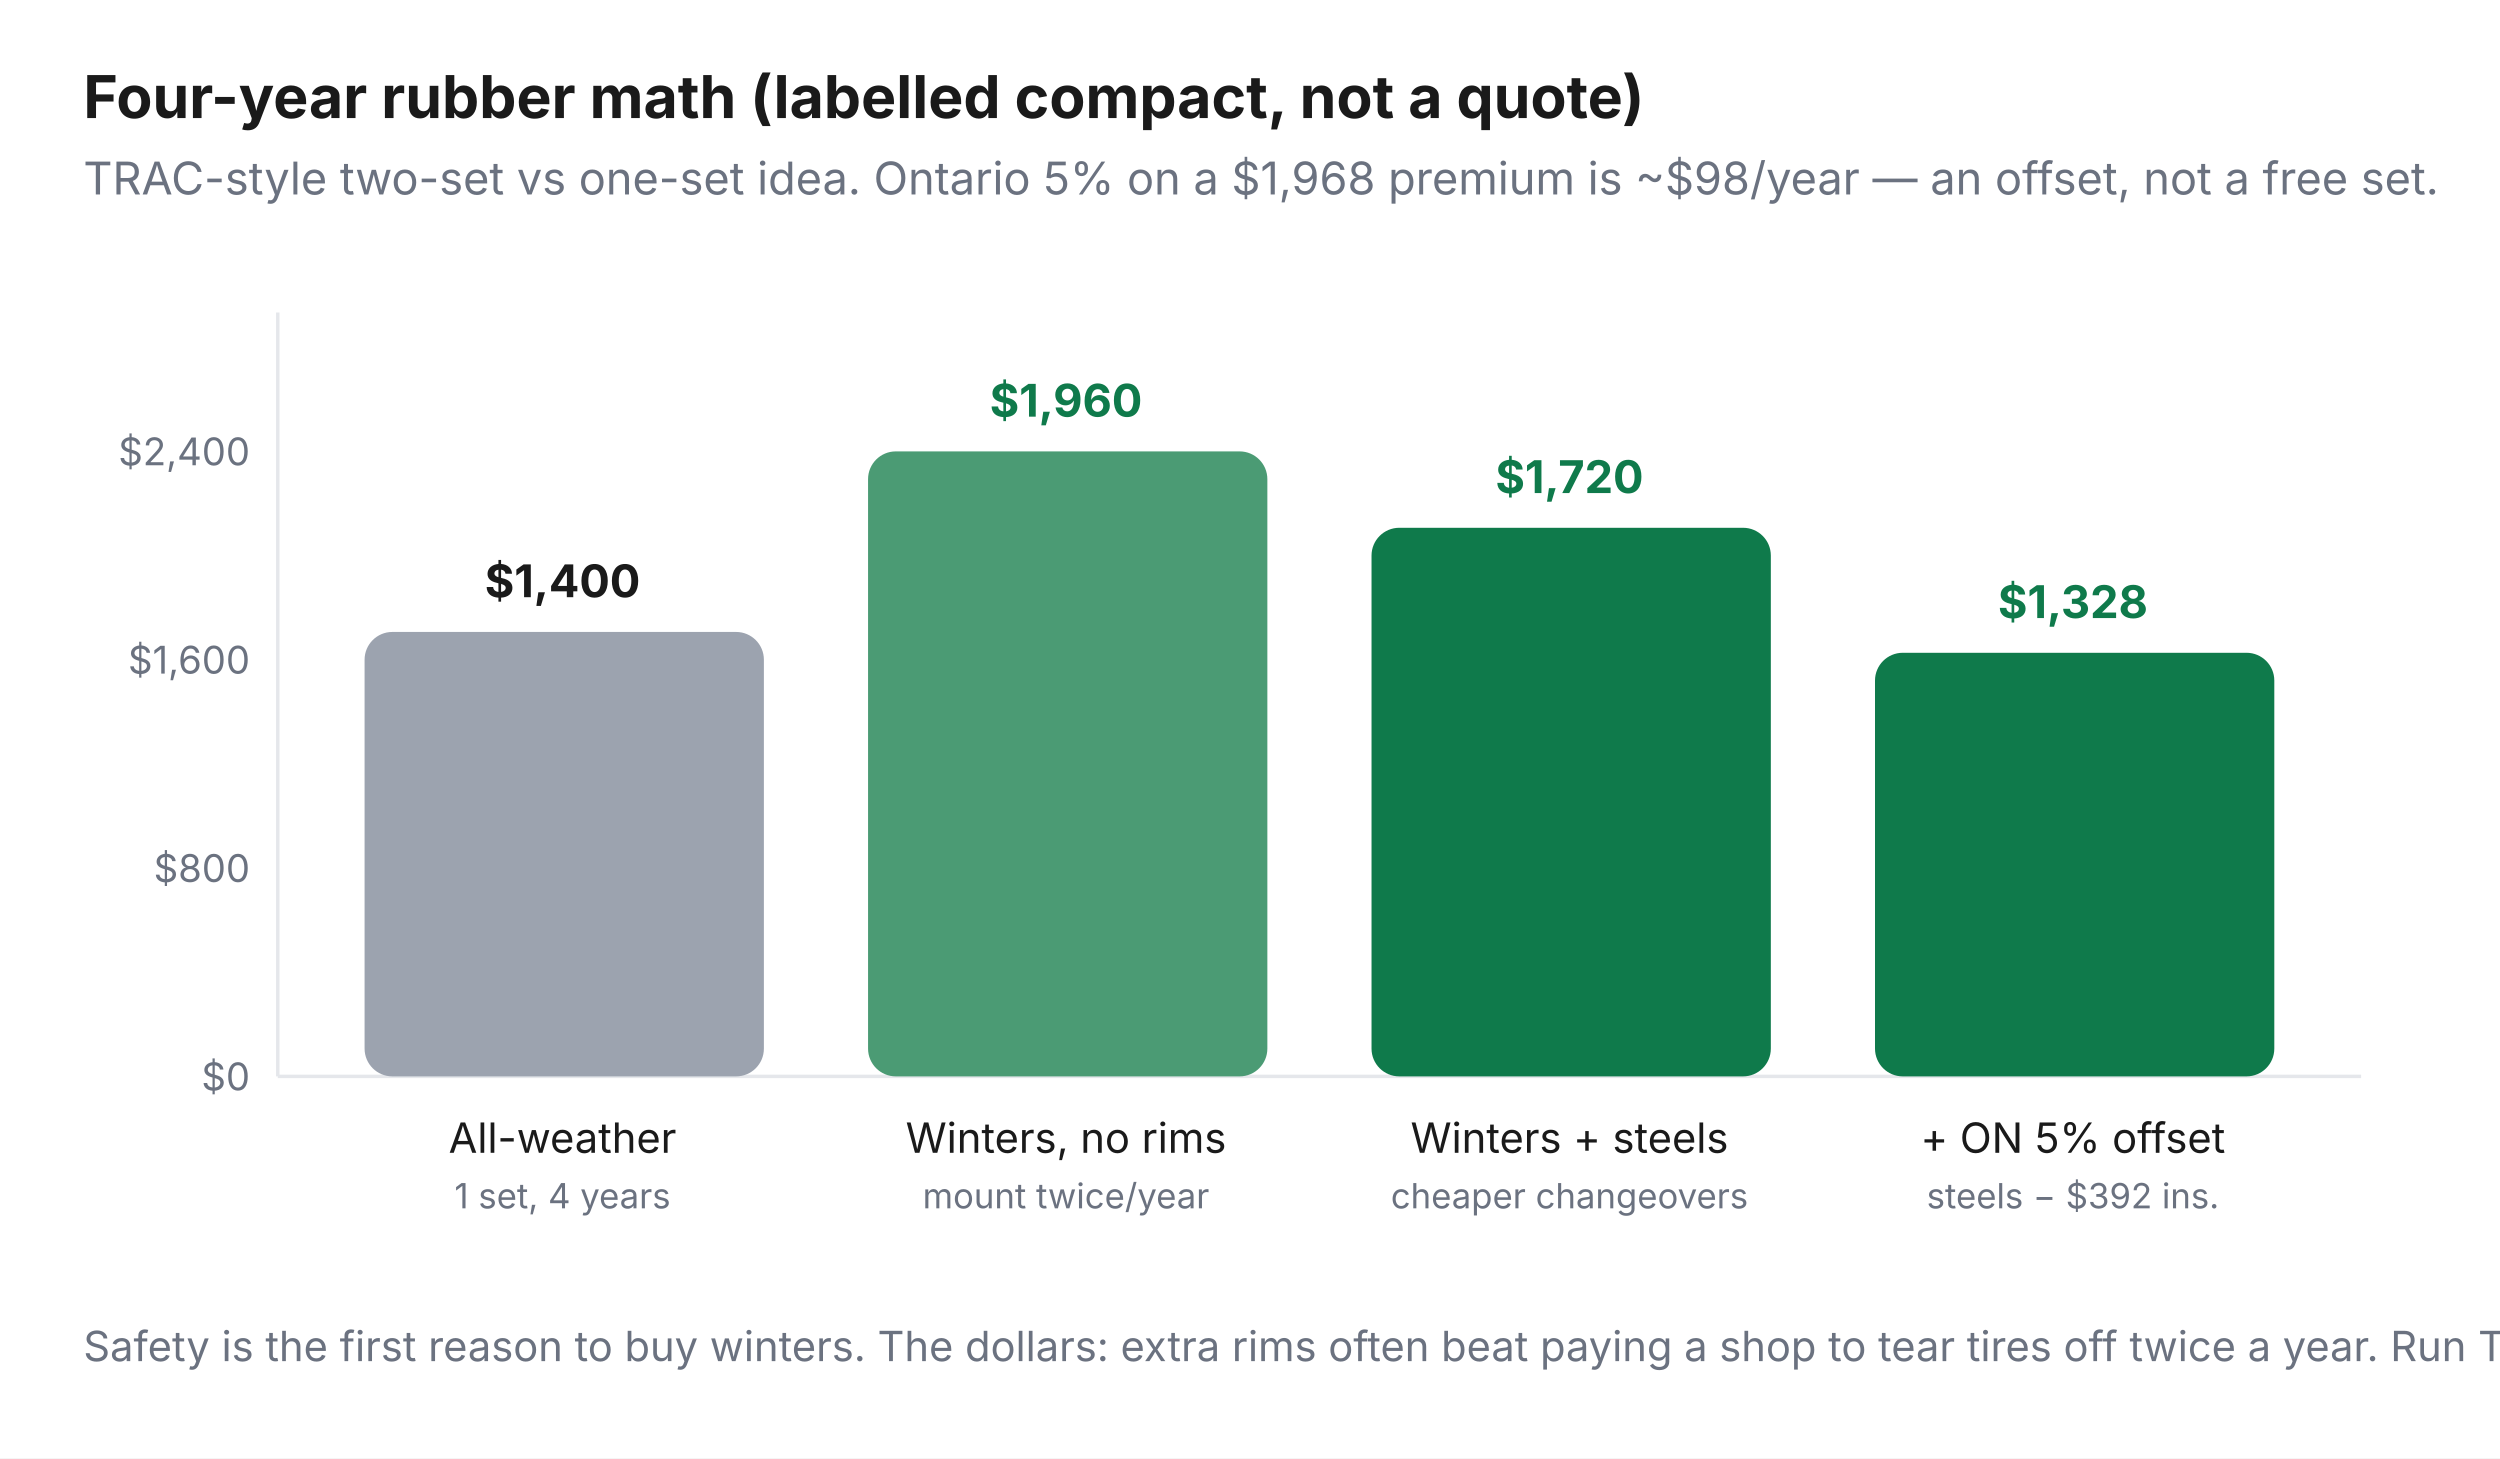
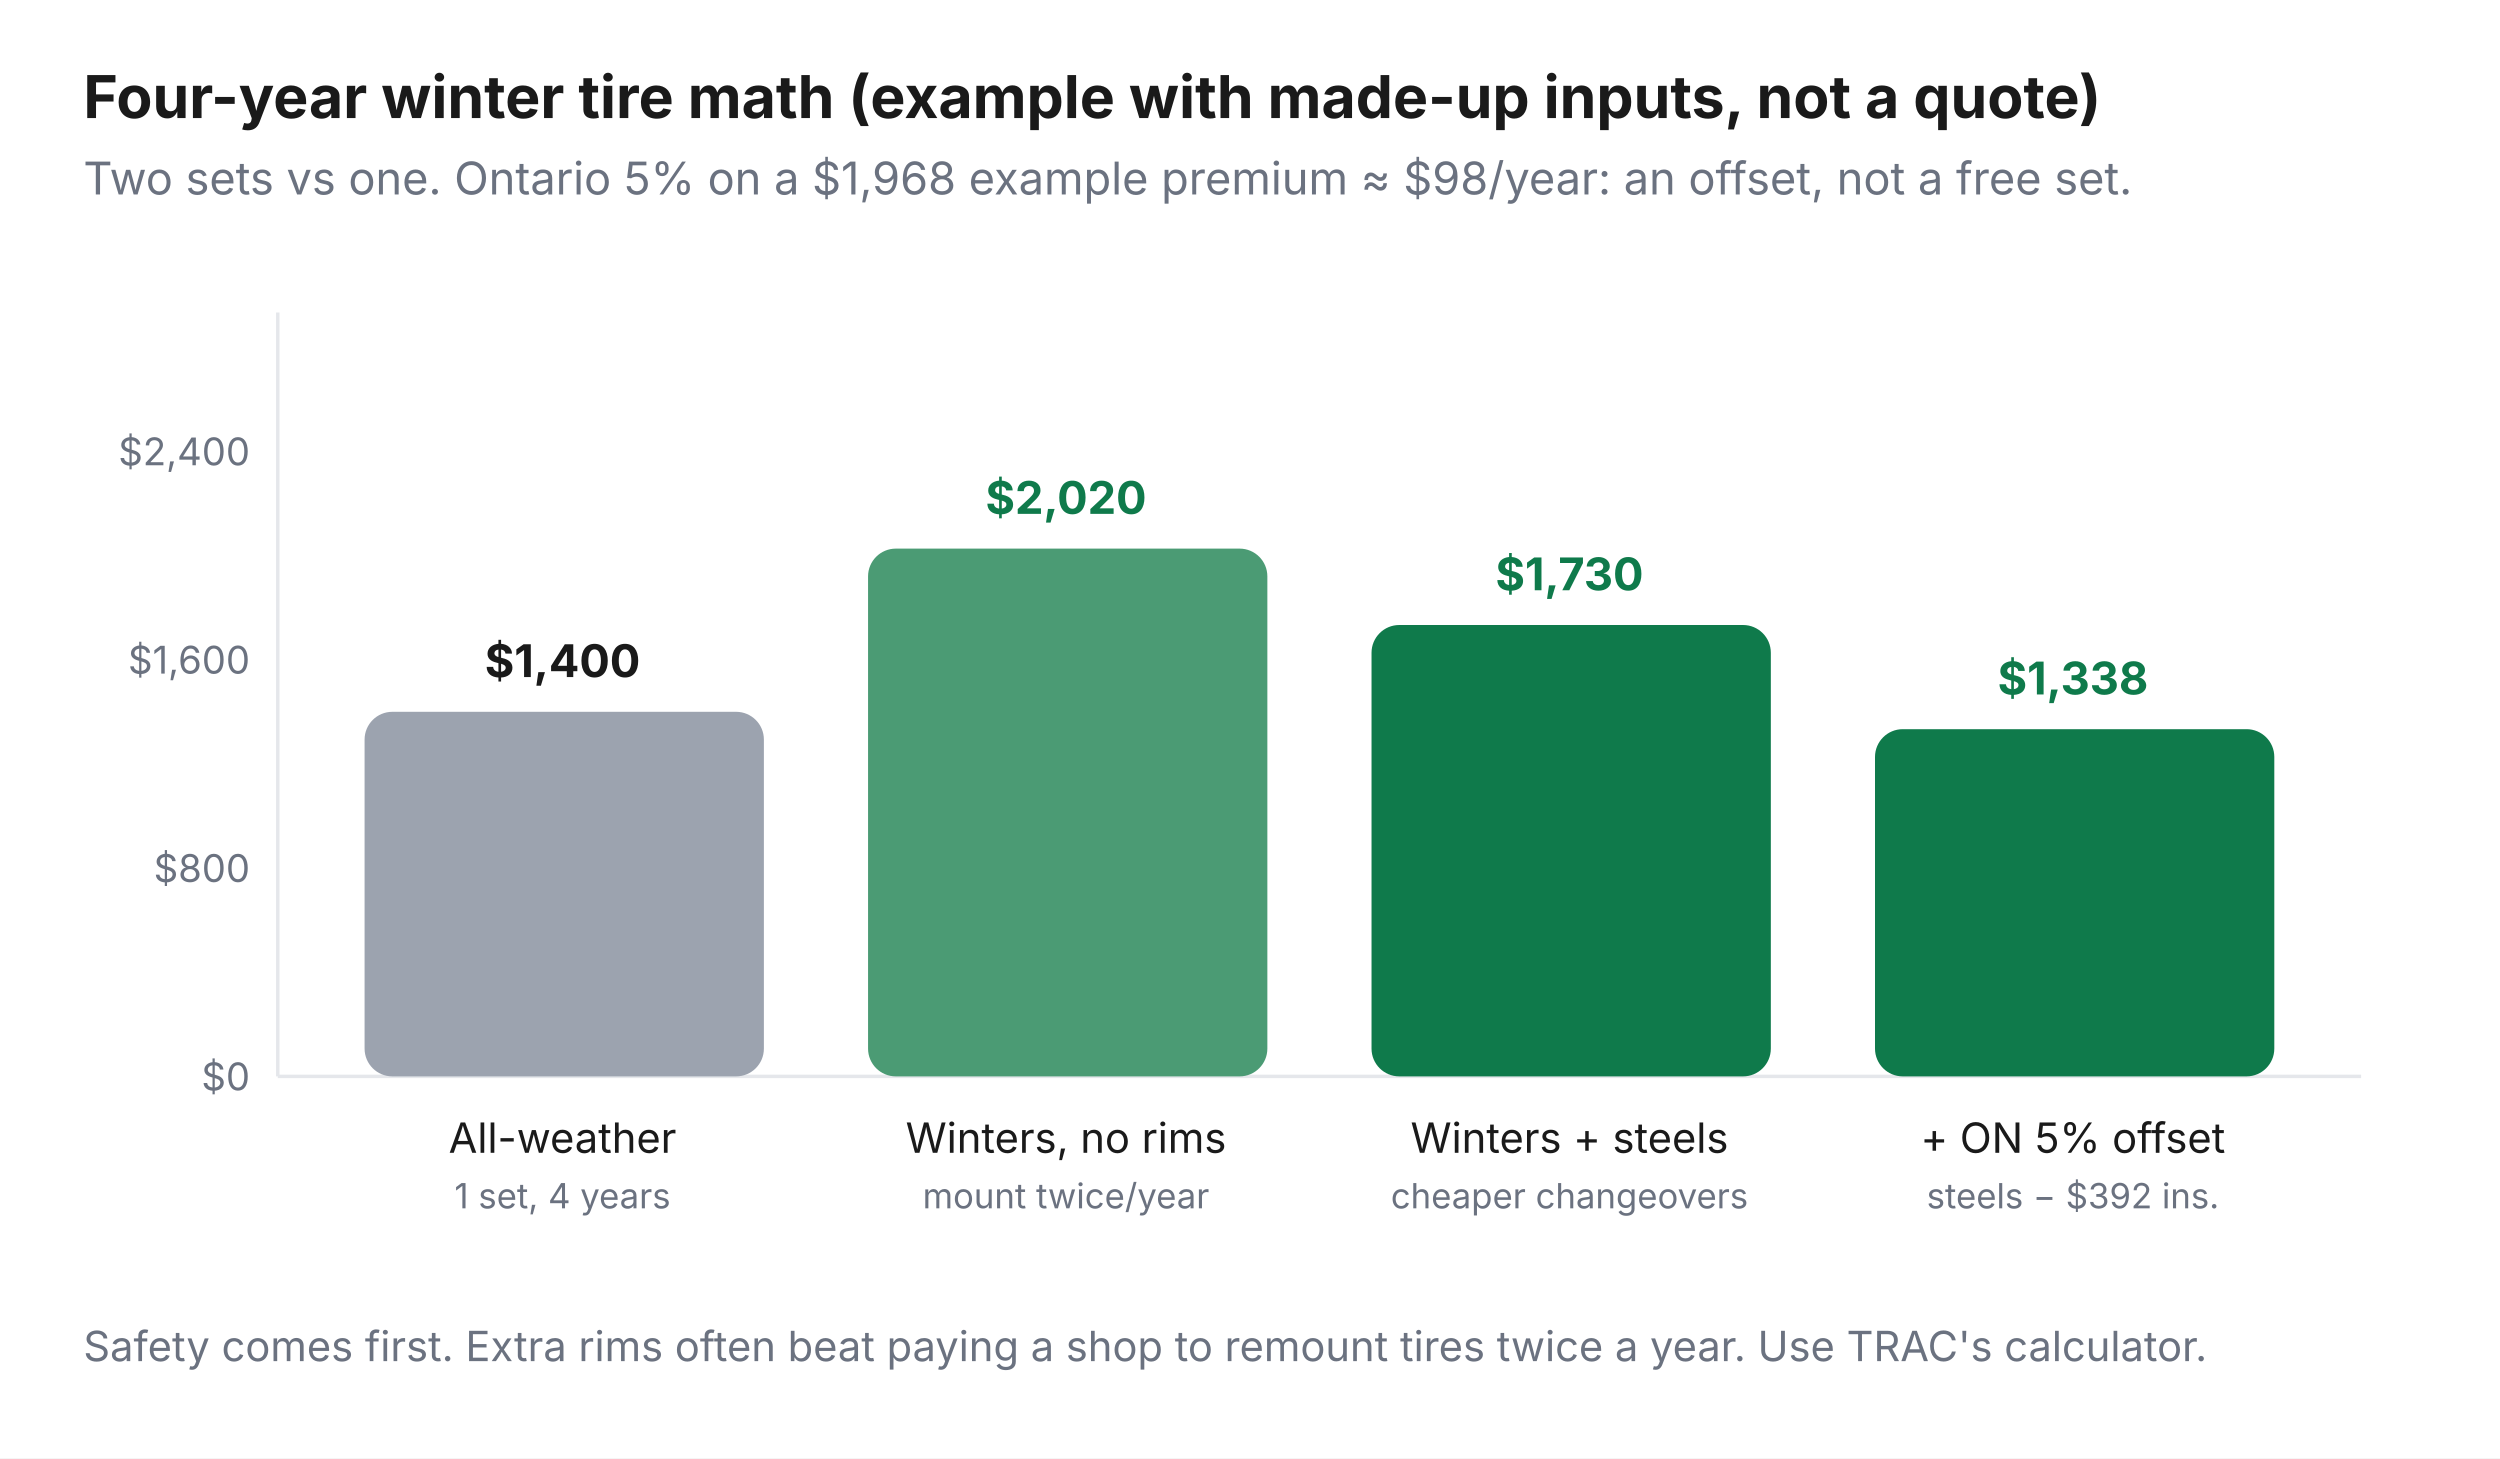
<svg xmlns="http://www.w3.org/2000/svg" viewBox="0 0 720 420" role="img" aria-labelledby="title desc">
  <rect width="720" height="420" fill="#FFFFFF" />
-   <text x="24" y="34" font-family="Inter, system-ui, sans-serif" font-size="17" font-weight="700" fill="#1A1A1A">Four-year rubber math (labelled compact, not a quote)</text>
-   <text x="24" y="56" font-family="Inter, system-ui, sans-serif" font-size="13" fill="#6B7280">TRAC-style two-set vs one-set idea. Ontario 5% on a $1,968 premium is ~$98/year — an offset, not a free set.</text>
+   <text x="24" y="34" font-family="Inter, system-ui, sans-serif" font-size="17" font-weight="700" fill="#1A1A1A">Four-year winter tire math (example with made-up inputs, not a quote)</text>
+   <text x="24" y="56" font-family="Inter, system-ui, sans-serif" font-size="13" fill="#6B7280">Two sets vs one. Ontario 5% on a $1,968 example premium ≈ $98/year: an offset, not a free set.</text>
  <line x1="80" y1="90" x2="80" y2="310" stroke="#E5E7EB" />
  <line x1="80" y1="310" x2="680" y2="310" stroke="#E5E7EB" />
  <text x="72" y="314" text-anchor="end" font-size="11" fill="#6B7280" font-family="Inter, system-ui, sans-serif">$0</text>
  <text x="72" y="254" text-anchor="end" font-size="11" fill="#6B7280" font-family="Inter, system-ui, sans-serif">$800</text>
  <text x="72" y="194" text-anchor="end" font-size="11" fill="#6B7280" font-family="Inter, system-ui, sans-serif">$1,600</text>
  <text x="72" y="134" text-anchor="end" font-size="11" fill="#6B7280" font-family="Inter, system-ui, sans-serif">$2,400</text>
-   <rect x="105" y="182" width="115" height="128" rx="8" fill="#9CA3AF" />
-   <text x="162" y="172" text-anchor="middle" font-size="13" font-weight="700" fill="#1A1A1A" font-family="Inter, system-ui, sans-serif">$1,400</text>
+   <rect x="105" y="205" width="115" height="105" rx="8" fill="#9CA3AF" />
+   <text x="162" y="195" text-anchor="middle" font-size="13" font-weight="700" fill="#1A1A1A" font-family="Inter, system-ui, sans-serif">$1,400</text>
  <text x="162" y="332" text-anchor="middle" font-size="12" fill="#1A1A1A" font-family="Inter, system-ui, sans-serif">All-weather</text>
  <text x="162" y="348" text-anchor="middle" font-size="10" fill="#6B7280" font-family="Inter, system-ui, sans-serif">1 set, 4 years</text>
-   <rect x="250" y="130" width="115" height="180" rx="8" fill="#4B9B74" />
-   <text x="307" y="120" text-anchor="middle" font-size="13" font-weight="700" fill="#0F7A4B" font-family="Inter, system-ui, sans-serif">$1,960</text>
+   <rect x="250" y="158" width="115" height="152" rx="8" fill="#4B9B74" />
+   <text x="307" y="148" text-anchor="middle" font-size="13" font-weight="700" fill="#0F7A4B" font-family="Inter, system-ui, sans-serif">$2,020</text>
  <text x="307" y="332" text-anchor="middle" font-size="12" fill="#1A1A1A" font-family="Inter, system-ui, sans-serif">Winters, no rims</text>
  <text x="307" y="348" text-anchor="middle" font-size="10" fill="#6B7280" font-family="Inter, system-ui, sans-serif">mount twice/year</text>
-   <rect x="395" y="152" width="115" height="158" rx="8" fill="#0F7A4B" />
-   <text x="452" y="142" text-anchor="middle" font-size="13" font-weight="700" fill="#0F7A4B" font-family="Inter, system-ui, sans-serif">$1,720</text>
+   <rect x="395" y="180" width="115" height="130" rx="8" fill="#0F7A4B" />
+   <text x="452" y="170" text-anchor="middle" font-size="13" font-weight="700" fill="#0F7A4B" font-family="Inter, system-ui, sans-serif">$1,730</text>
  <text x="452" y="332" text-anchor="middle" font-size="12" fill="#1A1A1A" font-family="Inter, system-ui, sans-serif">Winters + steels</text>
  <text x="452" y="348" text-anchor="middle" font-size="10" fill="#6B7280" font-family="Inter, system-ui, sans-serif">cheaper changeovers</text>
-   <rect x="540" y="188" width="115" height="122" rx="8" fill="#0F7A4B" />
-   <text x="597" y="178" text-anchor="middle" font-size="13" font-weight="700" fill="#0F7A4B" font-family="Inter, system-ui, sans-serif">$1,328</text>
+   <rect x="540" y="210" width="115" height="100" rx="8" fill="#0F7A4B" />
+   <text x="597" y="200" text-anchor="middle" font-size="13" font-weight="700" fill="#0F7A4B" font-family="Inter, system-ui, sans-serif">$1,338</text>
  <text x="597" y="332" text-anchor="middle" font-size="12" fill="#1A1A1A" font-family="Inter, system-ui, sans-serif">+ ON 5% offset</text>
  <text x="597" y="348" text-anchor="middle" font-size="10" fill="#6B7280" font-family="Inter, system-ui, sans-serif">steels − $392 ins.</text>
-   <text x="24" y="392" font-family="Inter, system-ui, sans-serif" font-size="12" fill="#6B7280">Safety is the first reason to buy winters. The dollars: extra rims often beat paying a shop to tear tires off twice a year. Run TRAC's calculator with your quotes.</text>
+   <text x="24" y="392" font-family="Inter, system-ui, sans-serif" font-size="12" fill="#6B7280">Safety comes first. Extra rims often beat paying a shop to remount tires twice a year. Use TRAC's calculator.</text>
</svg>
